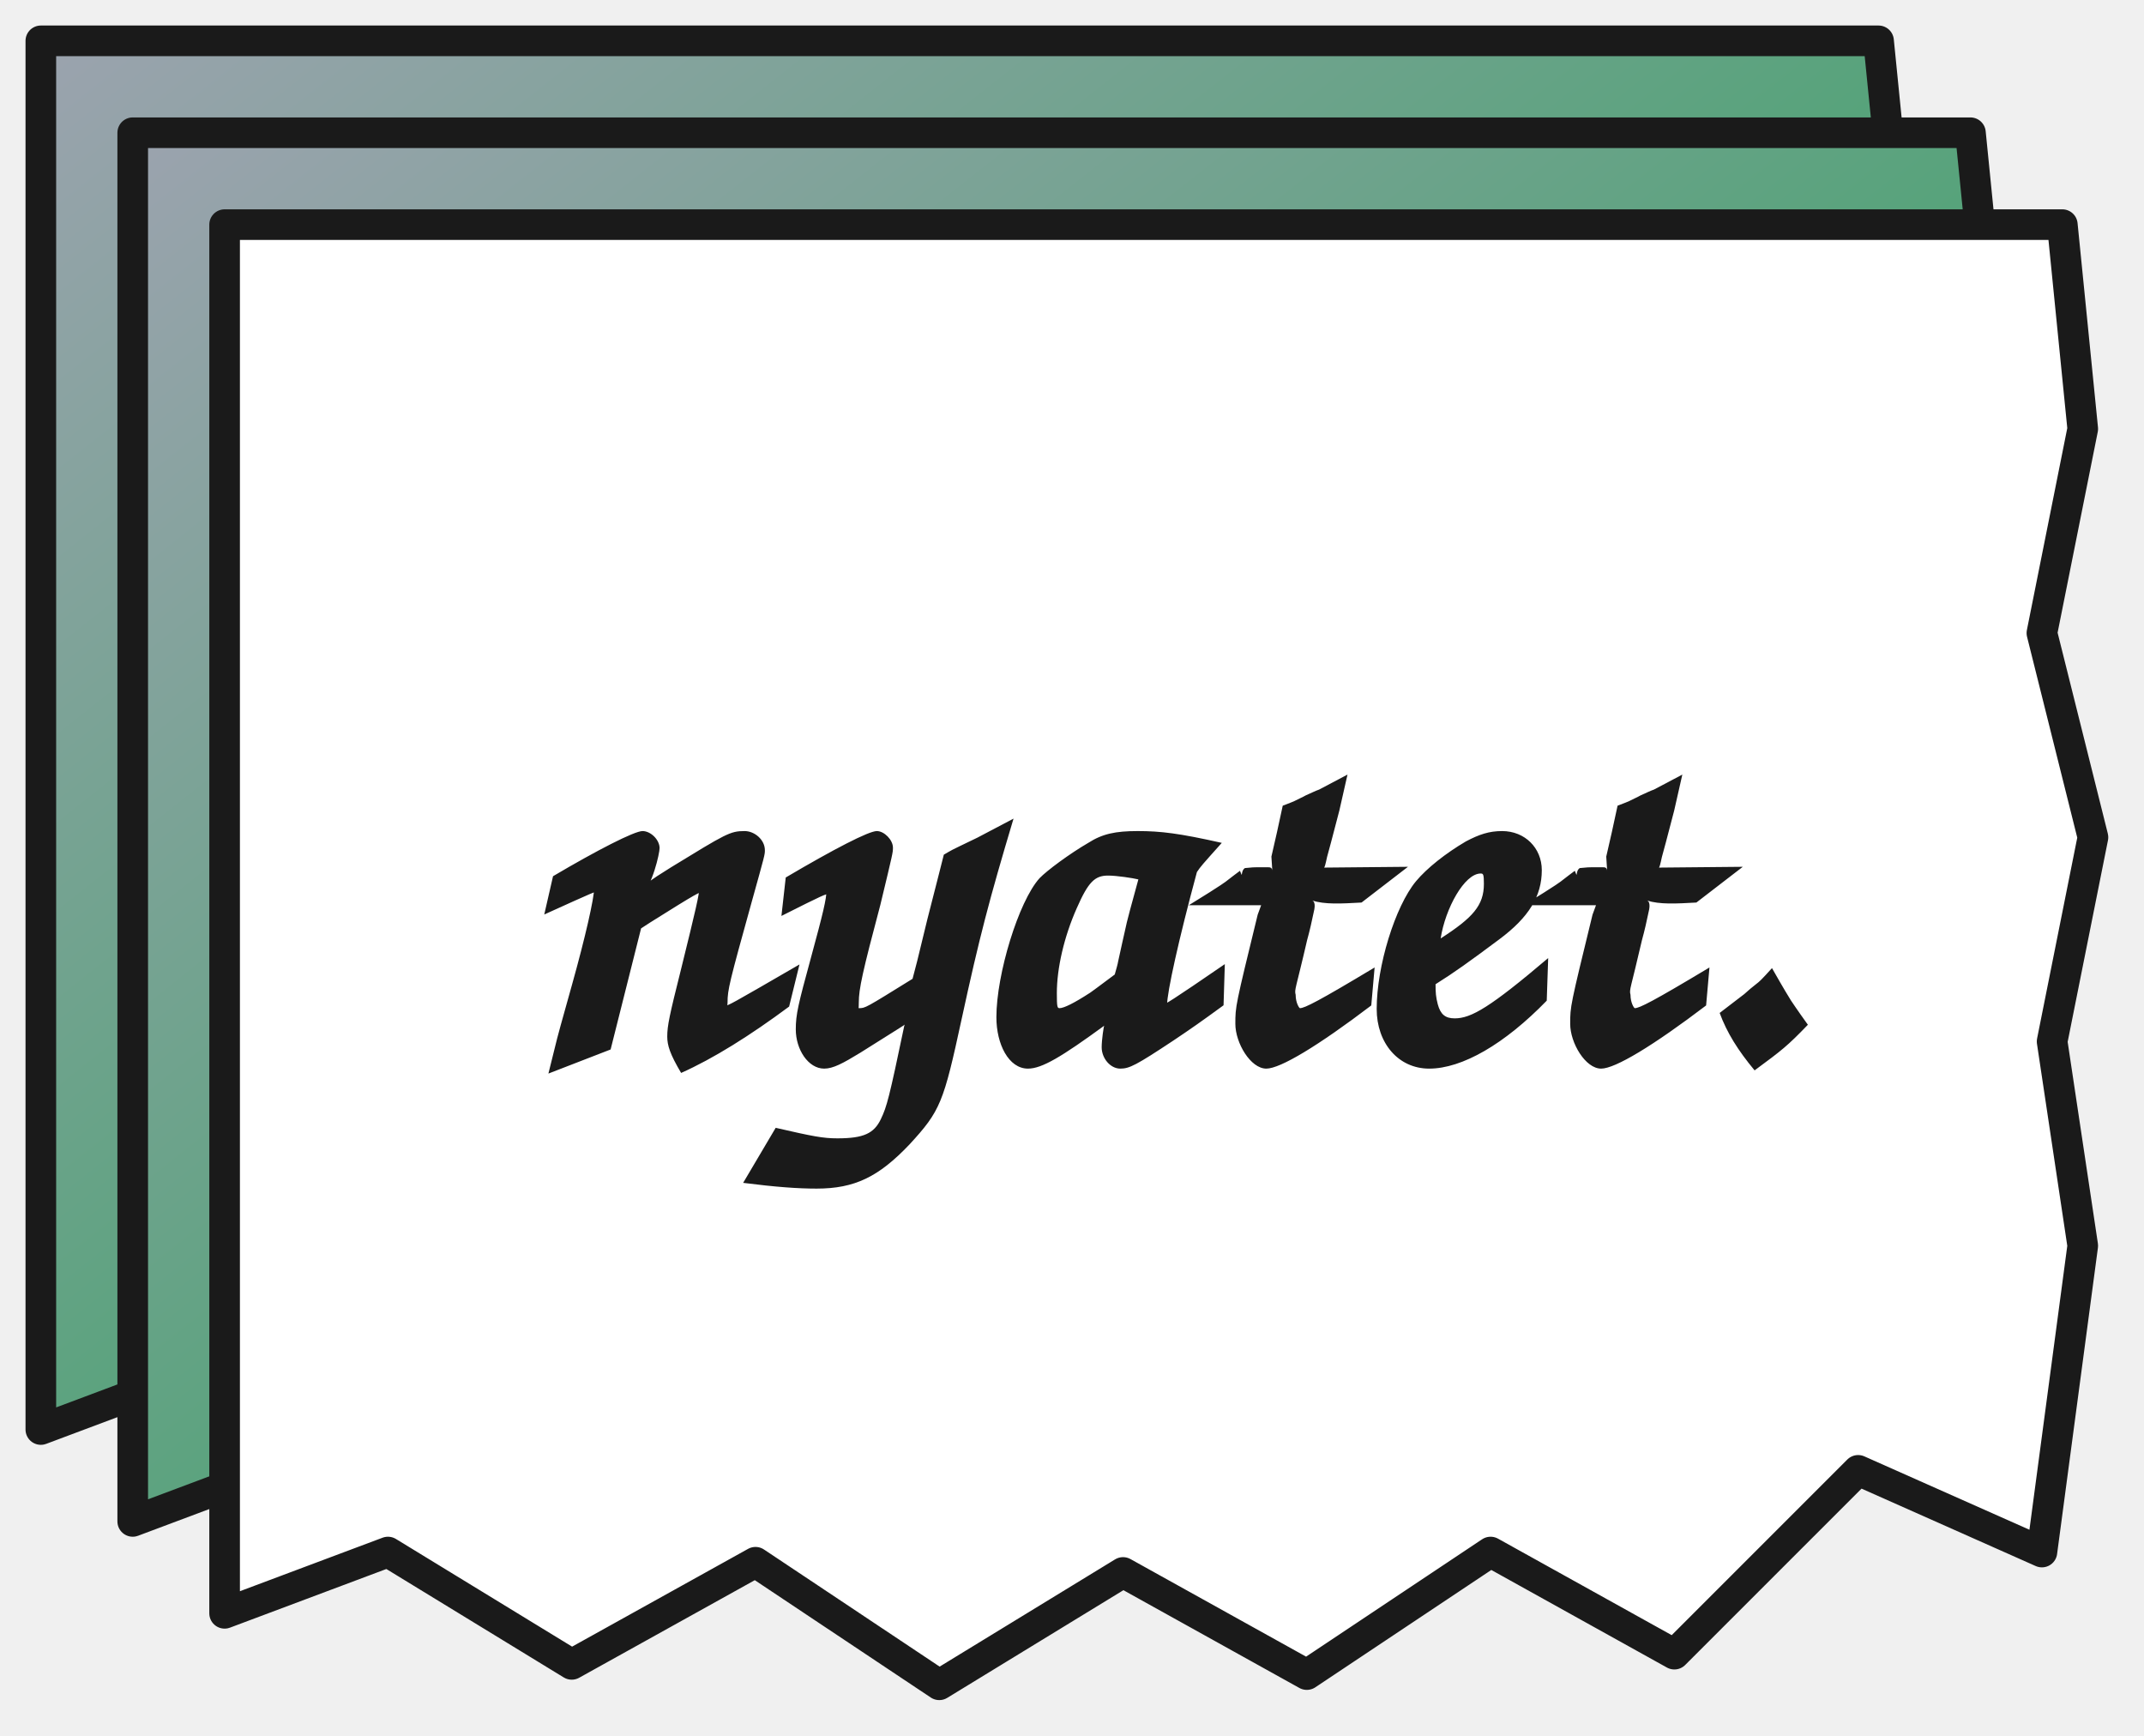
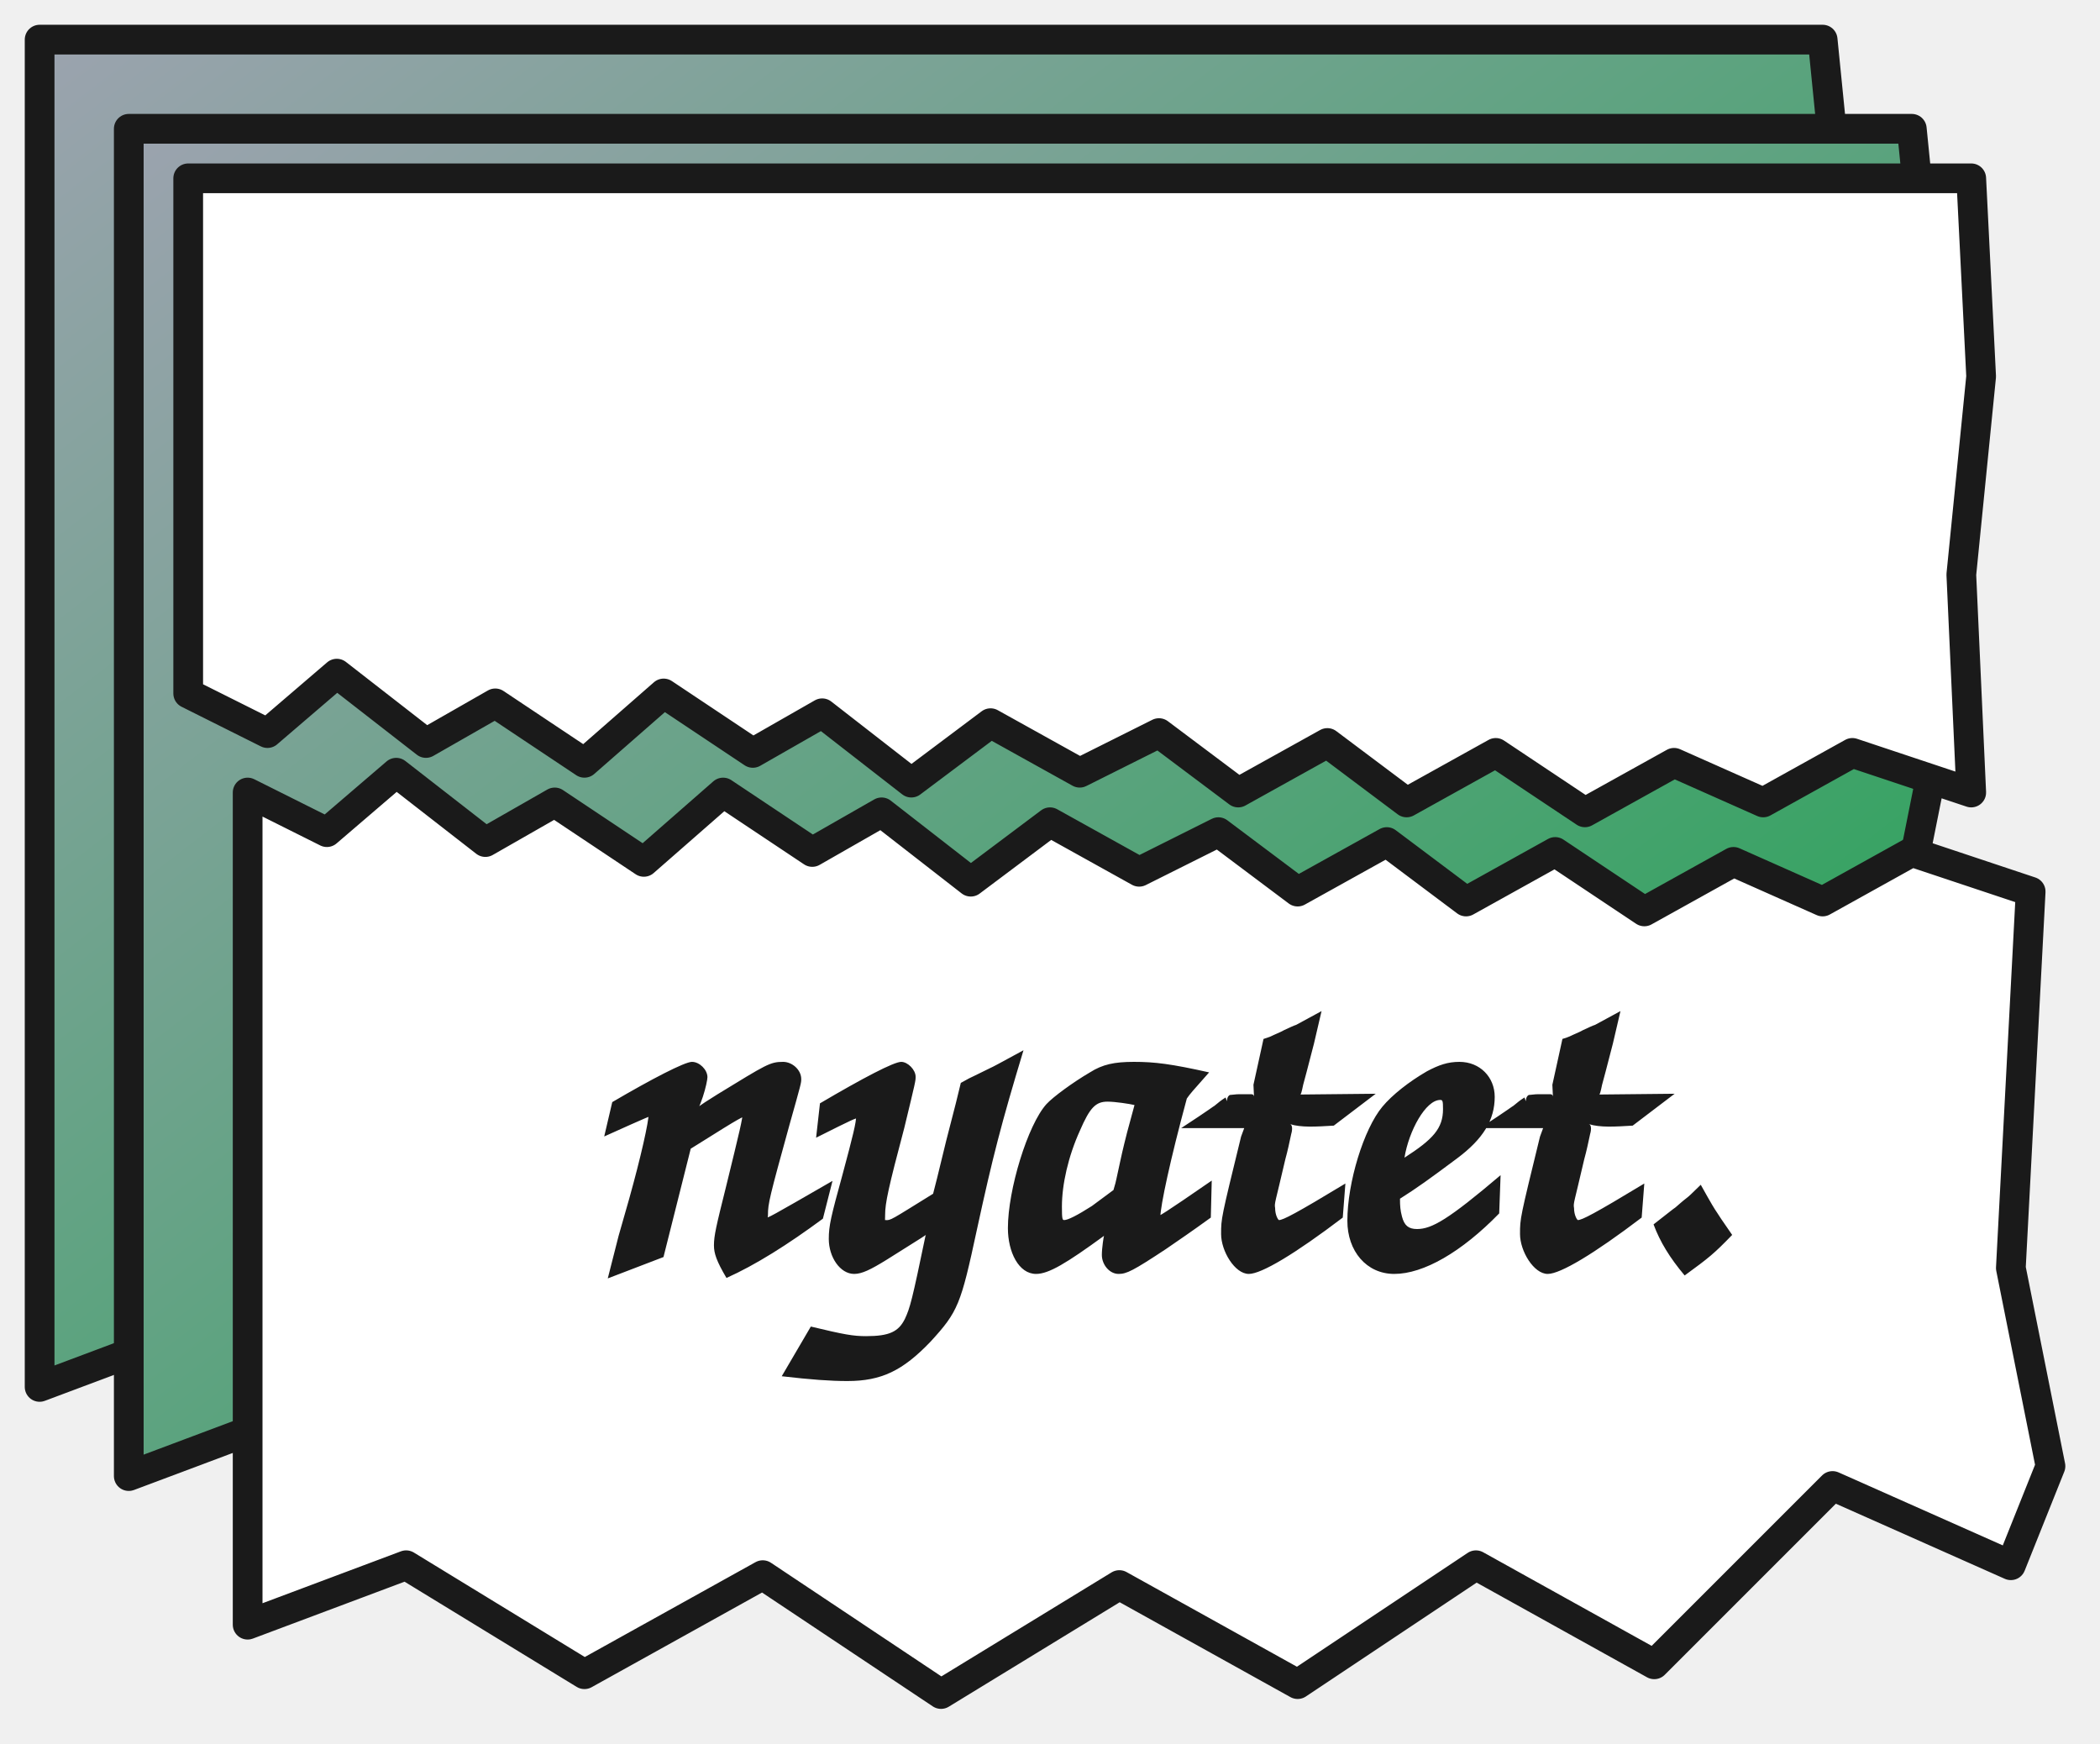
- <svg xmlns="http://www.w3.org/2000/svg" viewBox="38 38 210 170">
+ <svg xmlns="http://www.w3.org/2000/svg" viewBox="38 38 212 176">
  <defs>
    <path id="sheet" d="M60,60 L240,60 L242,80 L238,100 L243,120 L239,140 L242,160 L238,190 L220,182 L202,200 L184,190 L166,202 L148,192 L130,203 L112,191 L94,201 L76,190 L60,196 Z" />
    <linearGradient id="fade" x1="0" y1="0" x2="1" y2="1">
      <stop offset="0" stop-color="#9CA3AF" />
      <stop offset="1" stop-color="#16A34A" />
    </linearGradient>
  </defs>
  <use href="#sheet" transform="translate(-18,-18)" fill="url(#fade)" stroke="#1a1a1a" stroke-width="3" stroke-linejoin="round" />
  <use href="#sheet" transform="translate(-9,-9)" fill="url(#fade)" stroke="#1a1a1a" stroke-width="3" stroke-linejoin="round" />
-   <use href="#sheet" fill="#ffffff" stroke="#1a1a1a" stroke-width="3" stroke-linejoin="round" />
-   <text x="150" y="142" text-anchor="middle" font-family="'Segoe Print', 'Bradley Hand', 'Comic Sans MS', 'Ink Free', cursive" font-size="50" font-weight="700" fill="#1a1a1a">nyatet.</text>
+   <g transform="translate(-3,-4)">
+     <path d="M60,60 L240,60 L241,80 L239,100 L240,122 L228,118 L219,123 L210,119 L201,124 L192,118 L183,123 L175,117 L166,122 L158,116 L150,120 L141,115 L133,121 L124,114 L117,118 L108,112 L100,119 L91,113 L84,117 L75,110 L68,116 L60,112 Z" fill="#ffffff" stroke="#1a1a1a" stroke-width="3" stroke-linejoin="round" />
+   </g>
+   <g transform="translate(3,6)">
+     <path d="M60,112 L68,116 L75,110 L84,117 L91,113 L100,119 L108,112 L117,118 L124,114 L133,121 L141,115 L150,120 L158,116 L166,122 L175,117 L183,123 L192,118 L201,124 L210,119 L219,123 L228,118 L240,122 L238,160 L242,180 L238,190 L220,182 L202,200 L184,190 L166,202 L148,192 L130,203 L112,191 L94,201 L76,190 L60,196 Z" fill="#ffffff" stroke="#1a1a1a" stroke-width="3" stroke-linejoin="round" />
+     <text x="150" y="160" text-anchor="middle" font-family="'Segoe Print', 'Bradley Hand', 'Comic Sans MS', 'Ink Free', cursive" font-size="46" font-weight="700" fill="#1a1a1a">nyatet.</text>
+   </g>
</svg>
